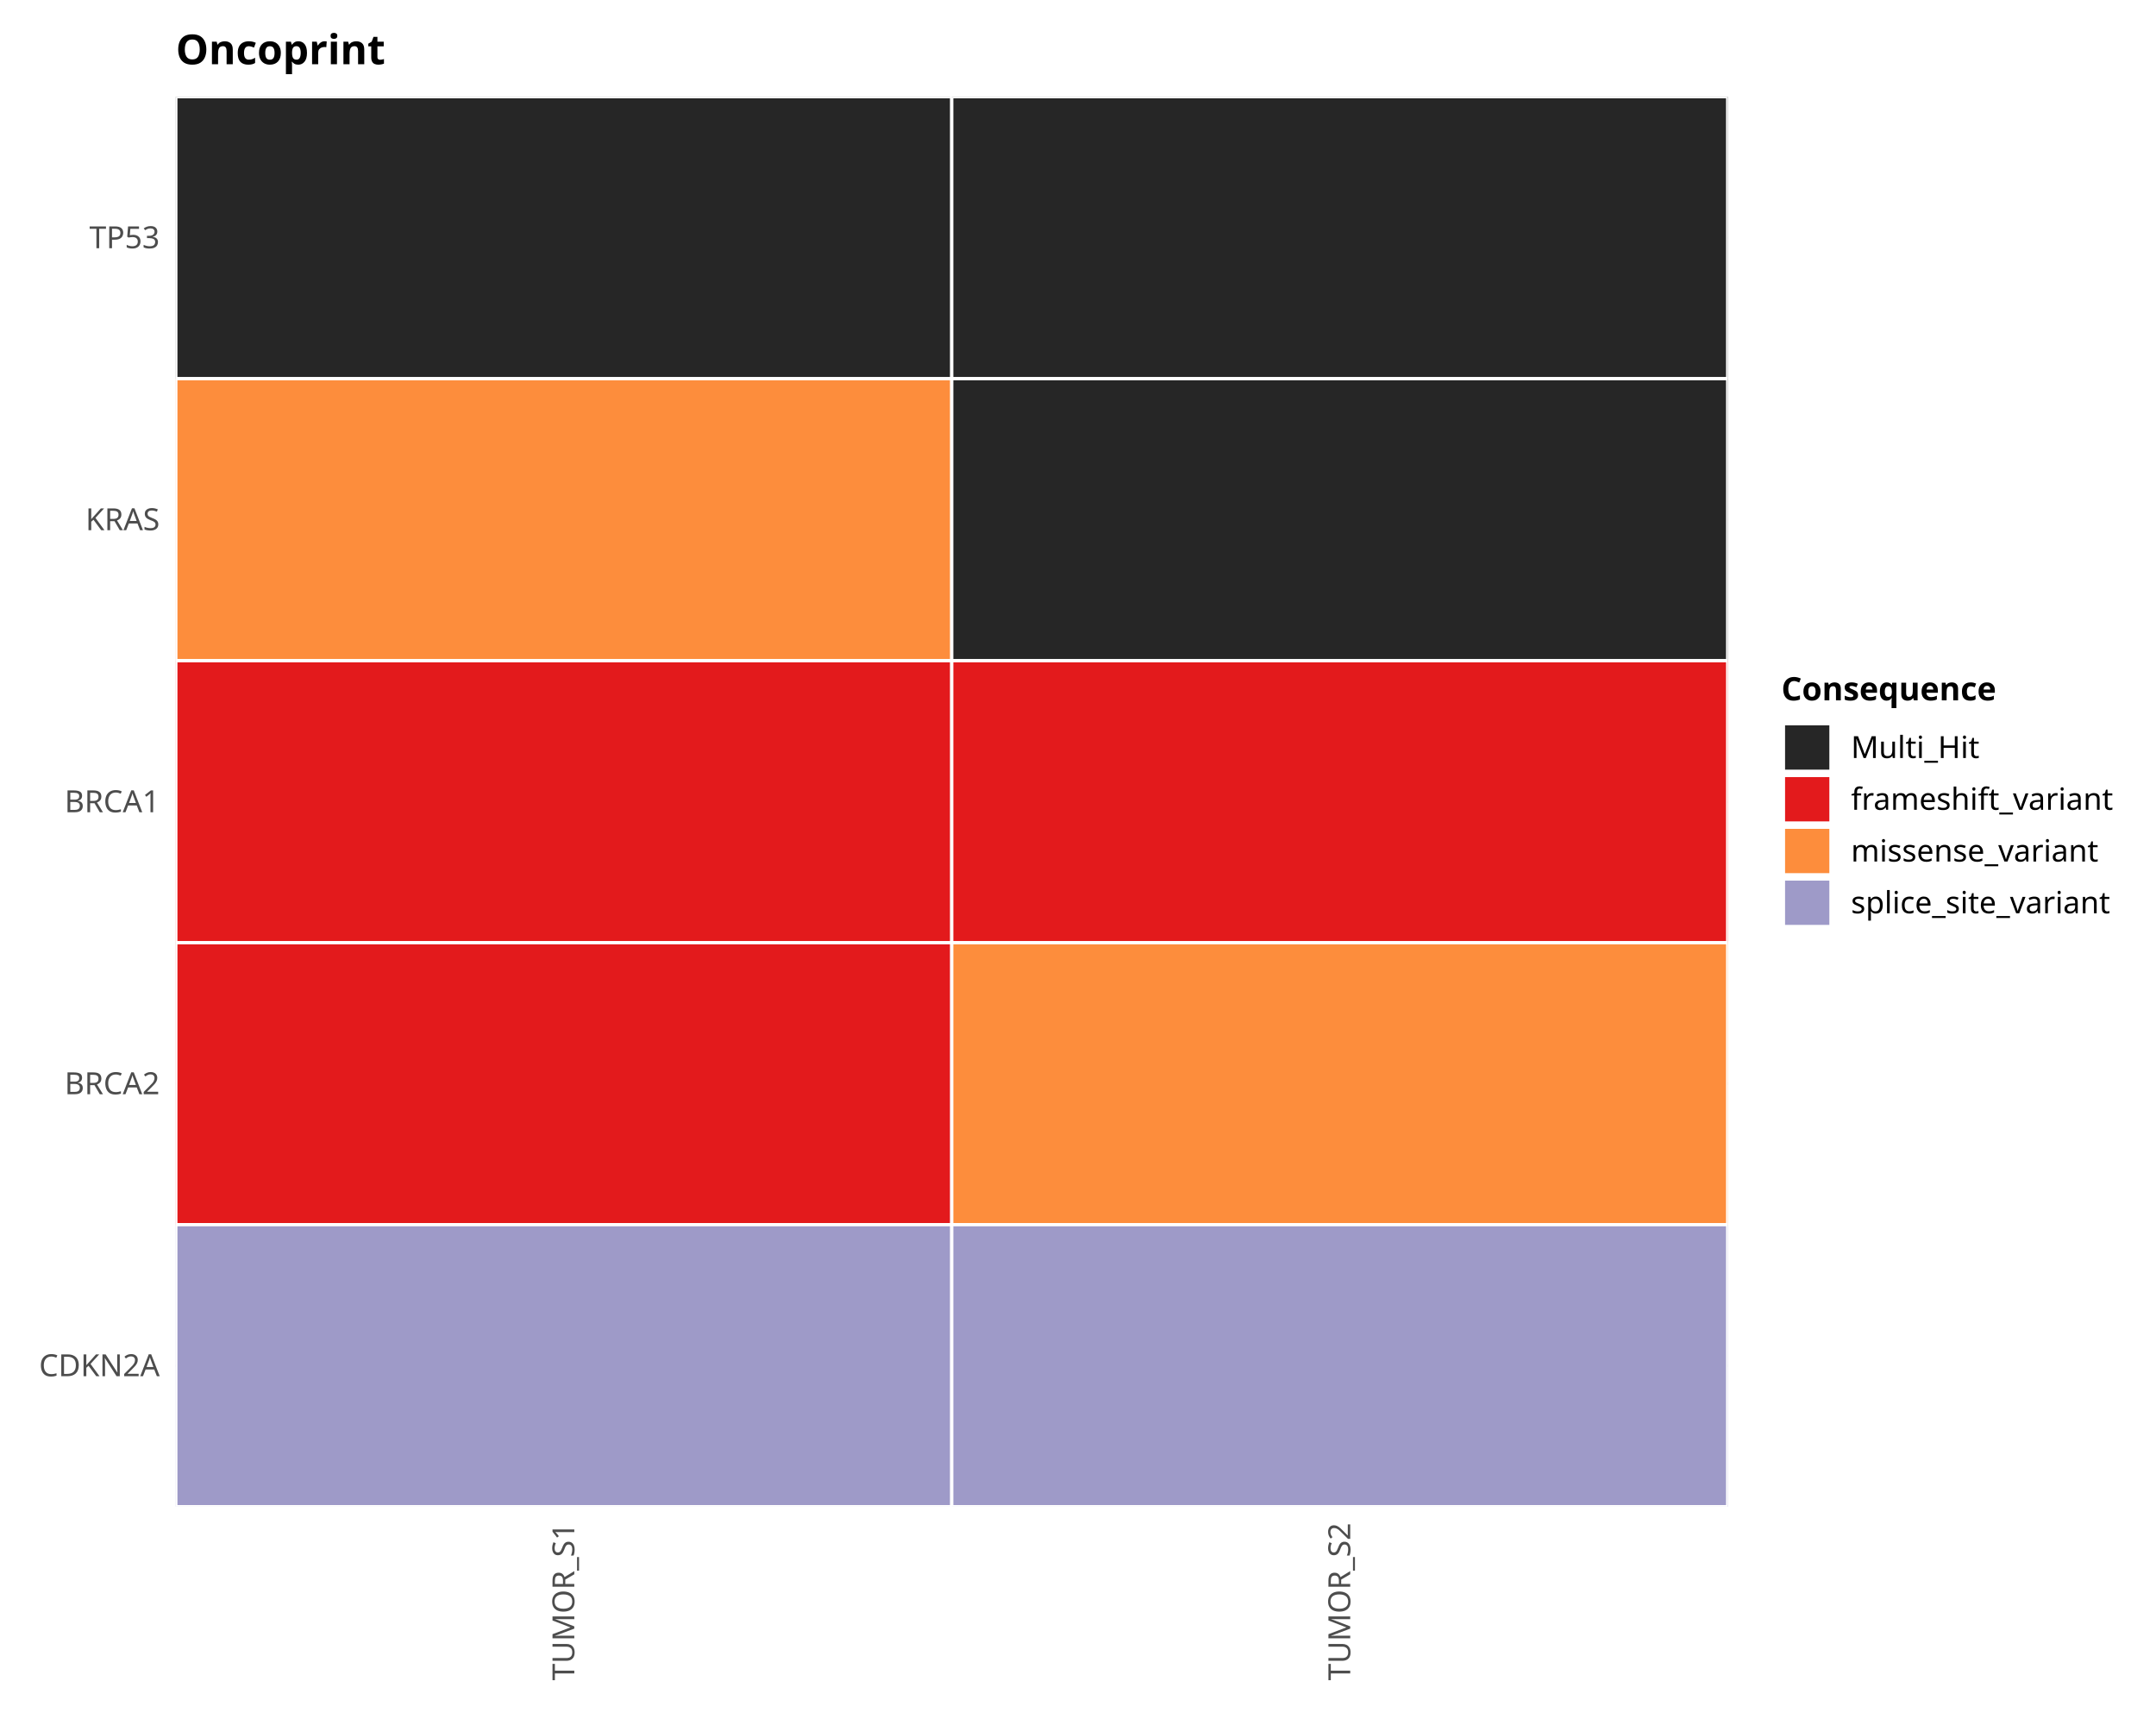
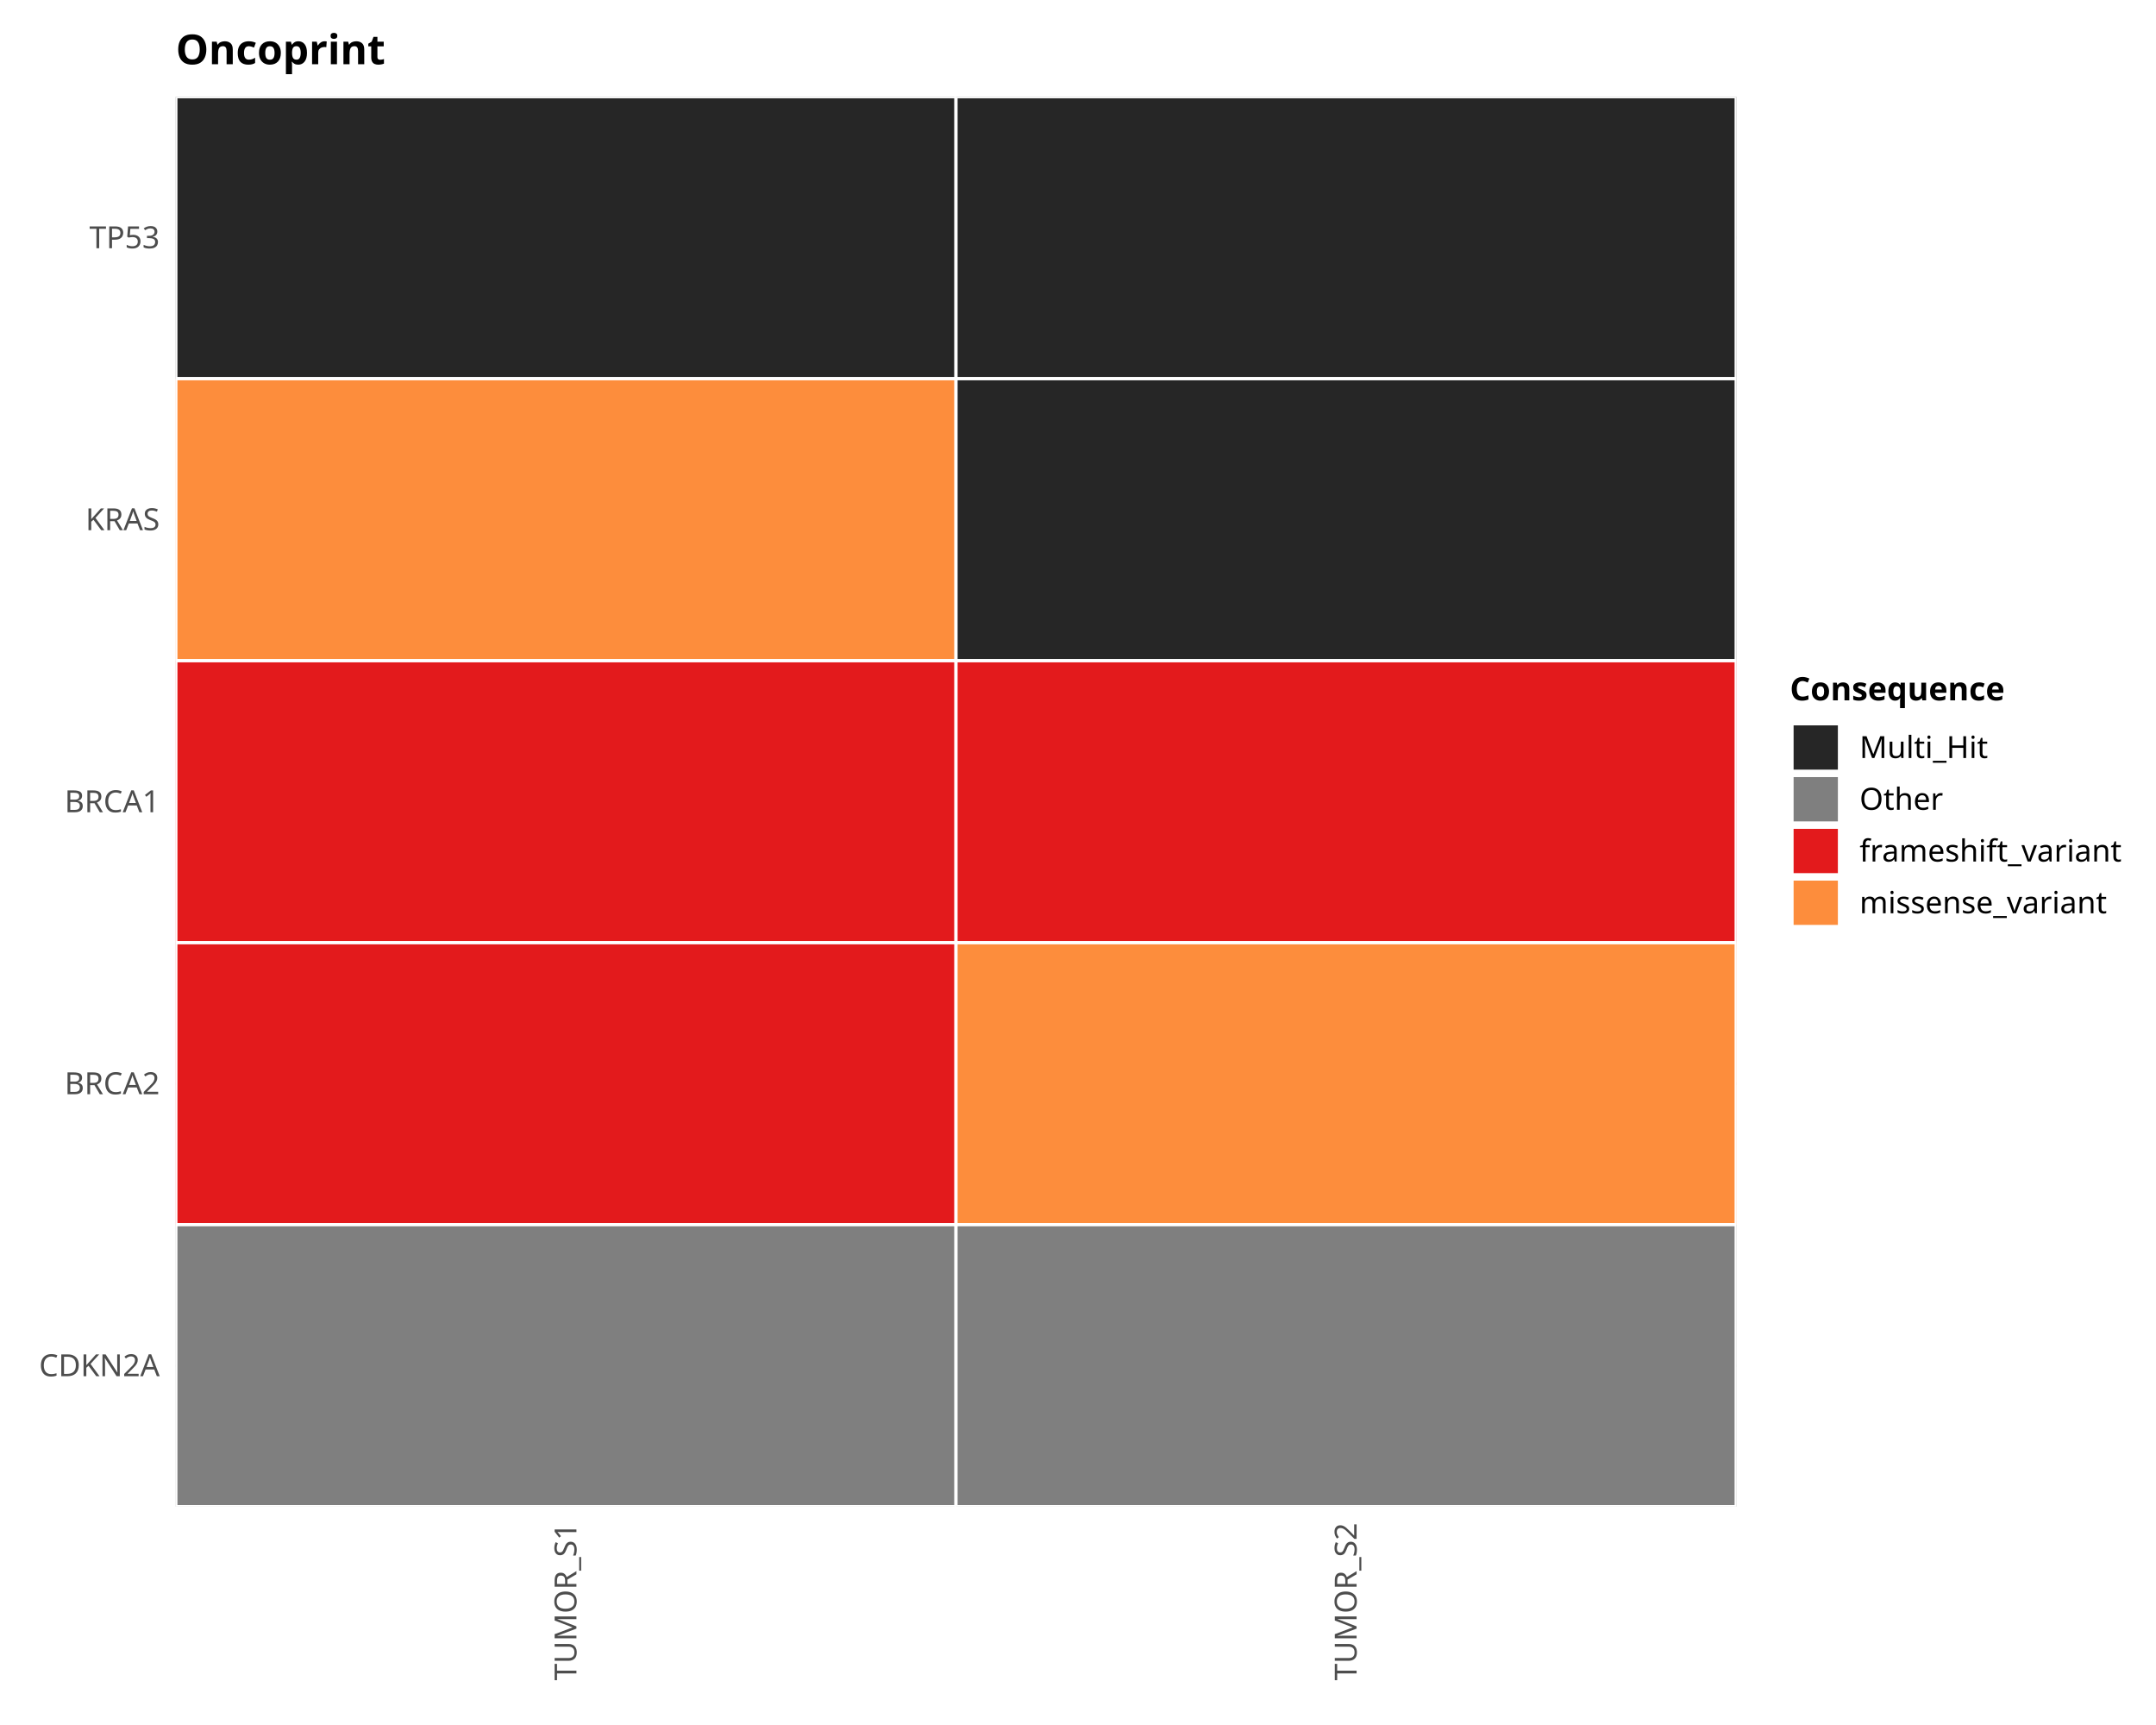
<svg xmlns="http://www.w3.org/2000/svg" class="svglite" data-engine-version="2.0" width="720.00pt" height="576.00pt" viewBox="0 0 720.00 576.00">
  <defs>
    <style type="text/css">
    .svglite line, .svglite polyline, .svglite polygon, .svglite path, .svglite rect, .svglite circle {
      fill: none;
      stroke: #000000;
      stroke-linecap: round;
      stroke-linejoin: round;
      stroke-miterlimit: 10.00;
    }
  </style>
  </defs>
  <rect width="100%" height="100%" style="stroke: none; fill: #FFFFFF;" />
  <defs>
    <clipPath id="cpMC4wMHw3MjAuMDB8MC4wMHw1NzYuMDA=">
      <rect x="0.00" y="0.00" width="720.00" height="576.00" />
    </clipPath>
  </defs>
  <g clip-path="url(#cpMC4wMHw3MjAuMDB8MC4wMHw1NzYuMDA=)">
    <rect x="0.00" y="0.00" width="720.00" height="576.00" style="stroke-width: 1.16; stroke: none; fill: #FFFFFF;" />
  </g>
  <defs>
-     <clipPath id="cpNTguNzJ8NTc2Ljk1fDMyLjI5fDUwMy4xMQ==">
-       <rect x="58.72" y="32.29" width="518.23" height="470.82" />
+     <clipPath id="cpNTguNzJ8NTc5LjgwfDMyLjI5fDUwMy4xMQ==">
+       <rect x="58.72" y="32.29" width="521.07" height="470.82" />
    </clipPath>
  </defs>
-   <g clip-path="url(#cpNTguNzJ8NTc2Ljk1fDMyLjI5fDUwMy4xMQ==)">
-     <polyline points="58.72,79.37 576.95,79.37 " style="stroke-width: 0.85; stroke: #EBEBEB; stroke-linecap: butt;" />
-     <polyline points="58.72,173.53 576.95,173.53 " style="stroke-width: 0.85; stroke: #EBEBEB; stroke-linecap: butt;" />
-     <polyline points="58.72,267.70 576.95,267.70 " style="stroke-width: 0.85; stroke: #EBEBEB; stroke-linecap: butt;" />
-     <polyline points="58.72,361.86 576.95,361.86 " style="stroke-width: 0.85; stroke: #EBEBEB; stroke-linecap: butt;" />
-     <polyline points="58.72,456.03 576.95,456.03 " style="stroke-width: 0.85; stroke: #EBEBEB; stroke-linecap: butt;" />
-     <polyline points="188.28,503.11 188.28,32.29 " style="stroke-width: 0.85; stroke: #EBEBEB; stroke-linecap: butt;" />
-     <polyline points="447.40,503.11 447.40,32.29 " style="stroke-width: 0.85; stroke: #EBEBEB; stroke-linecap: butt;" />
-     <rect x="58.72" y="32.29" width="259.11" height="94.16" style="stroke-width: 1.07; stroke: #FFFFFF; stroke-linecap: butt; stroke-linejoin: miter; fill: #262626;" />
-     <rect x="58.72" y="126.45" width="259.11" height="94.16" style="stroke-width: 1.07; stroke: #FFFFFF; stroke-linecap: butt; stroke-linejoin: miter; fill: #FD8D3C;" />
-     <rect x="58.72" y="220.62" width="259.11" height="94.16" style="stroke-width: 1.07; stroke: #FFFFFF; stroke-linecap: butt; stroke-linejoin: miter; fill: #E31A1C;" />
-     <rect x="58.72" y="314.78" width="259.11" height="94.16" style="stroke-width: 1.07; stroke: #FFFFFF; stroke-linecap: butt; stroke-linejoin: miter; fill: #E31A1C;" />
-     <rect x="58.72" y="408.94" width="259.11" height="94.16" style="stroke-width: 1.07; stroke: #FFFFFF; stroke-linecap: butt; stroke-linejoin: miter; fill: #9E9AC8;" />
-     <rect x="317.84" y="32.29" width="259.11" height="94.16" style="stroke-width: 1.07; stroke: #FFFFFF; stroke-linecap: butt; stroke-linejoin: miter; fill: #262626;" />
-     <rect x="317.84" y="126.45" width="259.11" height="94.16" style="stroke-width: 1.07; stroke: #FFFFFF; stroke-linecap: butt; stroke-linejoin: miter; fill: #262626;" />
-     <rect x="317.84" y="220.62" width="259.11" height="94.16" style="stroke-width: 1.07; stroke: #FFFFFF; stroke-linecap: butt; stroke-linejoin: miter; fill: #E31A1C;" />
-     <rect x="317.84" y="314.78" width="259.11" height="94.16" style="stroke-width: 1.07; stroke: #FFFFFF; stroke-linecap: butt; stroke-linejoin: miter; fill: #FD8D3C;" />
-     <rect x="317.84" y="408.94" width="259.11" height="94.16" style="stroke-width: 1.07; stroke: #FFFFFF; stroke-linecap: butt; stroke-linejoin: miter; fill: #9E9AC8;" />
+   <g clip-path="url(#cpNTguNzJ8NTc5LjgwfDMyLjI5fDUwMy4xMQ==)">
+     <polyline points="58.72,79.37 579.80,79.37 " style="stroke-width: 0.85; stroke: #EBEBEB; stroke-linecap: butt;" />
+     <polyline points="58.72,173.53 579.80,173.53 " style="stroke-width: 0.85; stroke: #EBEBEB; stroke-linecap: butt;" />
+     <polyline points="58.72,267.70 579.80,267.70 " style="stroke-width: 0.85; stroke: #EBEBEB; stroke-linecap: butt;" />
+     <polyline points="58.72,361.86 579.80,361.86 " style="stroke-width: 0.85; stroke: #EBEBEB; stroke-linecap: butt;" />
+     <polyline points="58.72,456.03 579.80,456.03 " style="stroke-width: 0.85; stroke: #EBEBEB; stroke-linecap: butt;" />
+     <polyline points="188.99,503.11 188.99,32.29 " style="stroke-width: 0.85; stroke: #EBEBEB; stroke-linecap: butt;" />
+     <polyline points="449.53,503.11 449.53,32.29 " style="stroke-width: 0.85; stroke: #EBEBEB; stroke-linecap: butt;" />
+     <rect x="58.72" y="32.29" width="260.54" height="94.16" style="stroke-width: 1.07; stroke: #FFFFFF; stroke-linecap: butt; stroke-linejoin: miter; fill: #262626;" />
+     <rect x="58.72" y="126.45" width="260.54" height="94.16" style="stroke-width: 1.07; stroke: #FFFFFF; stroke-linecap: butt; stroke-linejoin: miter; fill: #FD8D3C;" />
+     <rect x="58.72" y="220.62" width="260.54" height="94.16" style="stroke-width: 1.07; stroke: #FFFFFF; stroke-linecap: butt; stroke-linejoin: miter; fill: #E31A1C;" />
+     <rect x="58.72" y="314.78" width="260.54" height="94.16" style="stroke-width: 1.07; stroke: #FFFFFF; stroke-linecap: butt; stroke-linejoin: miter; fill: #E31A1C;" />
+     <rect x="58.72" y="408.94" width="260.54" height="94.16" style="stroke-width: 1.07; stroke: #FFFFFF; stroke-linecap: butt; stroke-linejoin: miter; fill: #7F7F7F;" />
+     <rect x="319.26" y="32.29" width="260.54" height="94.16" style="stroke-width: 1.07; stroke: #FFFFFF; stroke-linecap: butt; stroke-linejoin: miter; fill: #262626;" />
+     <rect x="319.26" y="126.45" width="260.54" height="94.16" style="stroke-width: 1.07; stroke: #FFFFFF; stroke-linecap: butt; stroke-linejoin: miter; fill: #262626;" />
+     <rect x="319.26" y="220.62" width="260.54" height="94.16" style="stroke-width: 1.07; stroke: #FFFFFF; stroke-linecap: butt; stroke-linejoin: miter; fill: #E31A1C;" />
+     <rect x="319.26" y="314.78" width="260.54" height="94.16" style="stroke-width: 1.07; stroke: #FFFFFF; stroke-linecap: butt; stroke-linejoin: miter; fill: #FD8D3C;" />
+     <rect x="319.26" y="408.94" width="260.54" height="94.16" style="stroke-width: 1.07; stroke: #FFFFFF; stroke-linecap: butt; stroke-linejoin: miter; fill: #7F7F7F;" />
  </g>
  <g clip-path="url(#cpMC4wMHw3MjAuMDB8MC4wMHw1NzYuMDA=)">
    <text x="53.34" y="82.88" text-anchor="end" style="font-size: 10.20px; fill: #4D4D4D; font-family: sans;" textLength="24.38px" lengthAdjust="spacingAndGlyphs">TP53</text>
    <text x="53.34" y="177.04" text-anchor="end" style="font-size: 10.20px; fill: #4D4D4D; font-family: sans;" textLength="27.78px" lengthAdjust="spacingAndGlyphs">KRAS</text>
    <text x="53.34" y="271.21" text-anchor="end" style="font-size: 10.20px; fill: #4D4D4D; font-family: sans;" textLength="34.02px" lengthAdjust="spacingAndGlyphs">BRCA1</text>
    <text x="53.34" y="365.37" text-anchor="end" style="font-size: 10.20px; fill: #4D4D4D; font-family: sans;" textLength="34.02px" lengthAdjust="spacingAndGlyphs">BRCA2</text>
    <text x="53.34" y="459.54" text-anchor="end" style="font-size: 10.20px; fill: #4D4D4D; font-family: sans;" textLength="41.39px" lengthAdjust="spacingAndGlyphs">CDKN2A</text>
-     <text transform="translate(191.79,508.49) rotate(-90)" text-anchor="end" style="font-size: 10.20px; fill: #4D4D4D; font-family: sans;" textLength="55.56px" lengthAdjust="spacingAndGlyphs">TUMOR_S1</text>
-     <text transform="translate(450.91,508.49) rotate(-90)" text-anchor="end" style="font-size: 10.20px; fill: #4D4D4D; font-family: sans;" textLength="55.56px" lengthAdjust="spacingAndGlyphs">TUMOR_S2</text>
-     <text x="594.89" y="233.86" style="font-size: 10.80px; font-weight: bold; font-family: sans;" textLength="66.67px" lengthAdjust="spacingAndGlyphs">Consequence</text>
-     <rect x="595.59" y="241.67" width="15.86" height="15.86" style="stroke-width: 1.07; stroke: #FFFFFF; stroke-linecap: butt; stroke-linejoin: miter; fill: #262626;" />
-     <rect x="595.59" y="258.95" width="15.86" height="15.86" style="stroke-width: 1.07; stroke: #FFFFFF; stroke-linecap: butt; stroke-linejoin: miter; fill: #E31A1C;" />
-     <rect x="595.59" y="276.23" width="15.86" height="15.86" style="stroke-width: 1.07; stroke: #FFFFFF; stroke-linecap: butt; stroke-linejoin: miter; fill: #FD8D3C;" />
-     <rect x="595.59" y="293.51" width="15.86" height="15.86" style="stroke-width: 1.07; stroke: #FFFFFF; stroke-linecap: butt; stroke-linejoin: miter; fill: #9E9AC8;" />
-     <text x="618.14" y="253.11" style="font-size: 10.20px; font-family: sans;" textLength="39.68px" lengthAdjust="spacingAndGlyphs">Multi_Hit</text>
-     <text x="618.14" y="270.39" style="font-size: 10.20px; font-family: sans;" textLength="81.08px" lengthAdjust="spacingAndGlyphs">frameshift_variant</text>
-     <text x="618.14" y="287.67" style="font-size: 10.20px; font-family: sans;" textLength="79.39px" lengthAdjust="spacingAndGlyphs">missense_variant</text>
-     <text x="618.14" y="304.95" style="font-size: 10.20px; font-family: sans;" textLength="83.92px" lengthAdjust="spacingAndGlyphs">splice_site_variant</text>
+     <text transform="translate(192.50,508.49) rotate(-90)" text-anchor="end" style="font-size: 10.20px; fill: #4D4D4D; font-family: sans;" textLength="55.56px" lengthAdjust="spacingAndGlyphs">TUMOR_S1</text>
+     <text transform="translate(453.04,508.49) rotate(-90)" text-anchor="end" style="font-size: 10.20px; fill: #4D4D4D; font-family: sans;" textLength="55.56px" lengthAdjust="spacingAndGlyphs">TUMOR_S2</text>
+     <text x="597.73" y="233.86" style="font-size: 10.80px; font-weight: bold; font-family: sans;" textLength="66.67px" lengthAdjust="spacingAndGlyphs">Consequence</text>
+     <rect x="598.44" y="241.67" width="15.86" height="15.86" style="stroke-width: 1.07; stroke: #FFFFFF; stroke-linecap: butt; stroke-linejoin: miter; fill: #262626;" />
+     <rect x="598.44" y="258.95" width="15.86" height="15.86" style="stroke-width: 1.07; stroke: #FFFFFF; stroke-linecap: butt; stroke-linejoin: miter; fill: #7F7F7F;" />
+     <rect x="598.44" y="276.23" width="15.86" height="15.86" style="stroke-width: 1.07; stroke: #FFFFFF; stroke-linecap: butt; stroke-linejoin: miter; fill: #E31A1C;" />
+     <rect x="598.44" y="293.51" width="15.86" height="15.86" style="stroke-width: 1.07; stroke: #FFFFFF; stroke-linecap: butt; stroke-linejoin: miter; fill: #FD8D3C;" />
+     <text x="620.99" y="253.11" style="font-size: 10.20px; font-family: sans;" textLength="39.68px" lengthAdjust="spacingAndGlyphs">Multi_Hit</text>
+     <text x="620.99" y="270.39" style="font-size: 10.20px; font-family: sans;" textLength="25.51px" lengthAdjust="spacingAndGlyphs">Other</text>
+     <text x="620.99" y="287.67" style="font-size: 10.20px; font-family: sans;" textLength="81.08px" lengthAdjust="spacingAndGlyphs">frameshift_variant</text>
+     <text x="620.99" y="304.95" style="font-size: 10.20px; font-family: sans;" textLength="79.39px" lengthAdjust="spacingAndGlyphs">missense_variant</text>
    <text x="58.72" y="21.45" style="font-size: 13.80px; font-weight: bold; font-family: sans;" textLength="59.84px" lengthAdjust="spacingAndGlyphs">Oncoprint</text>
  </g>
</svg>
